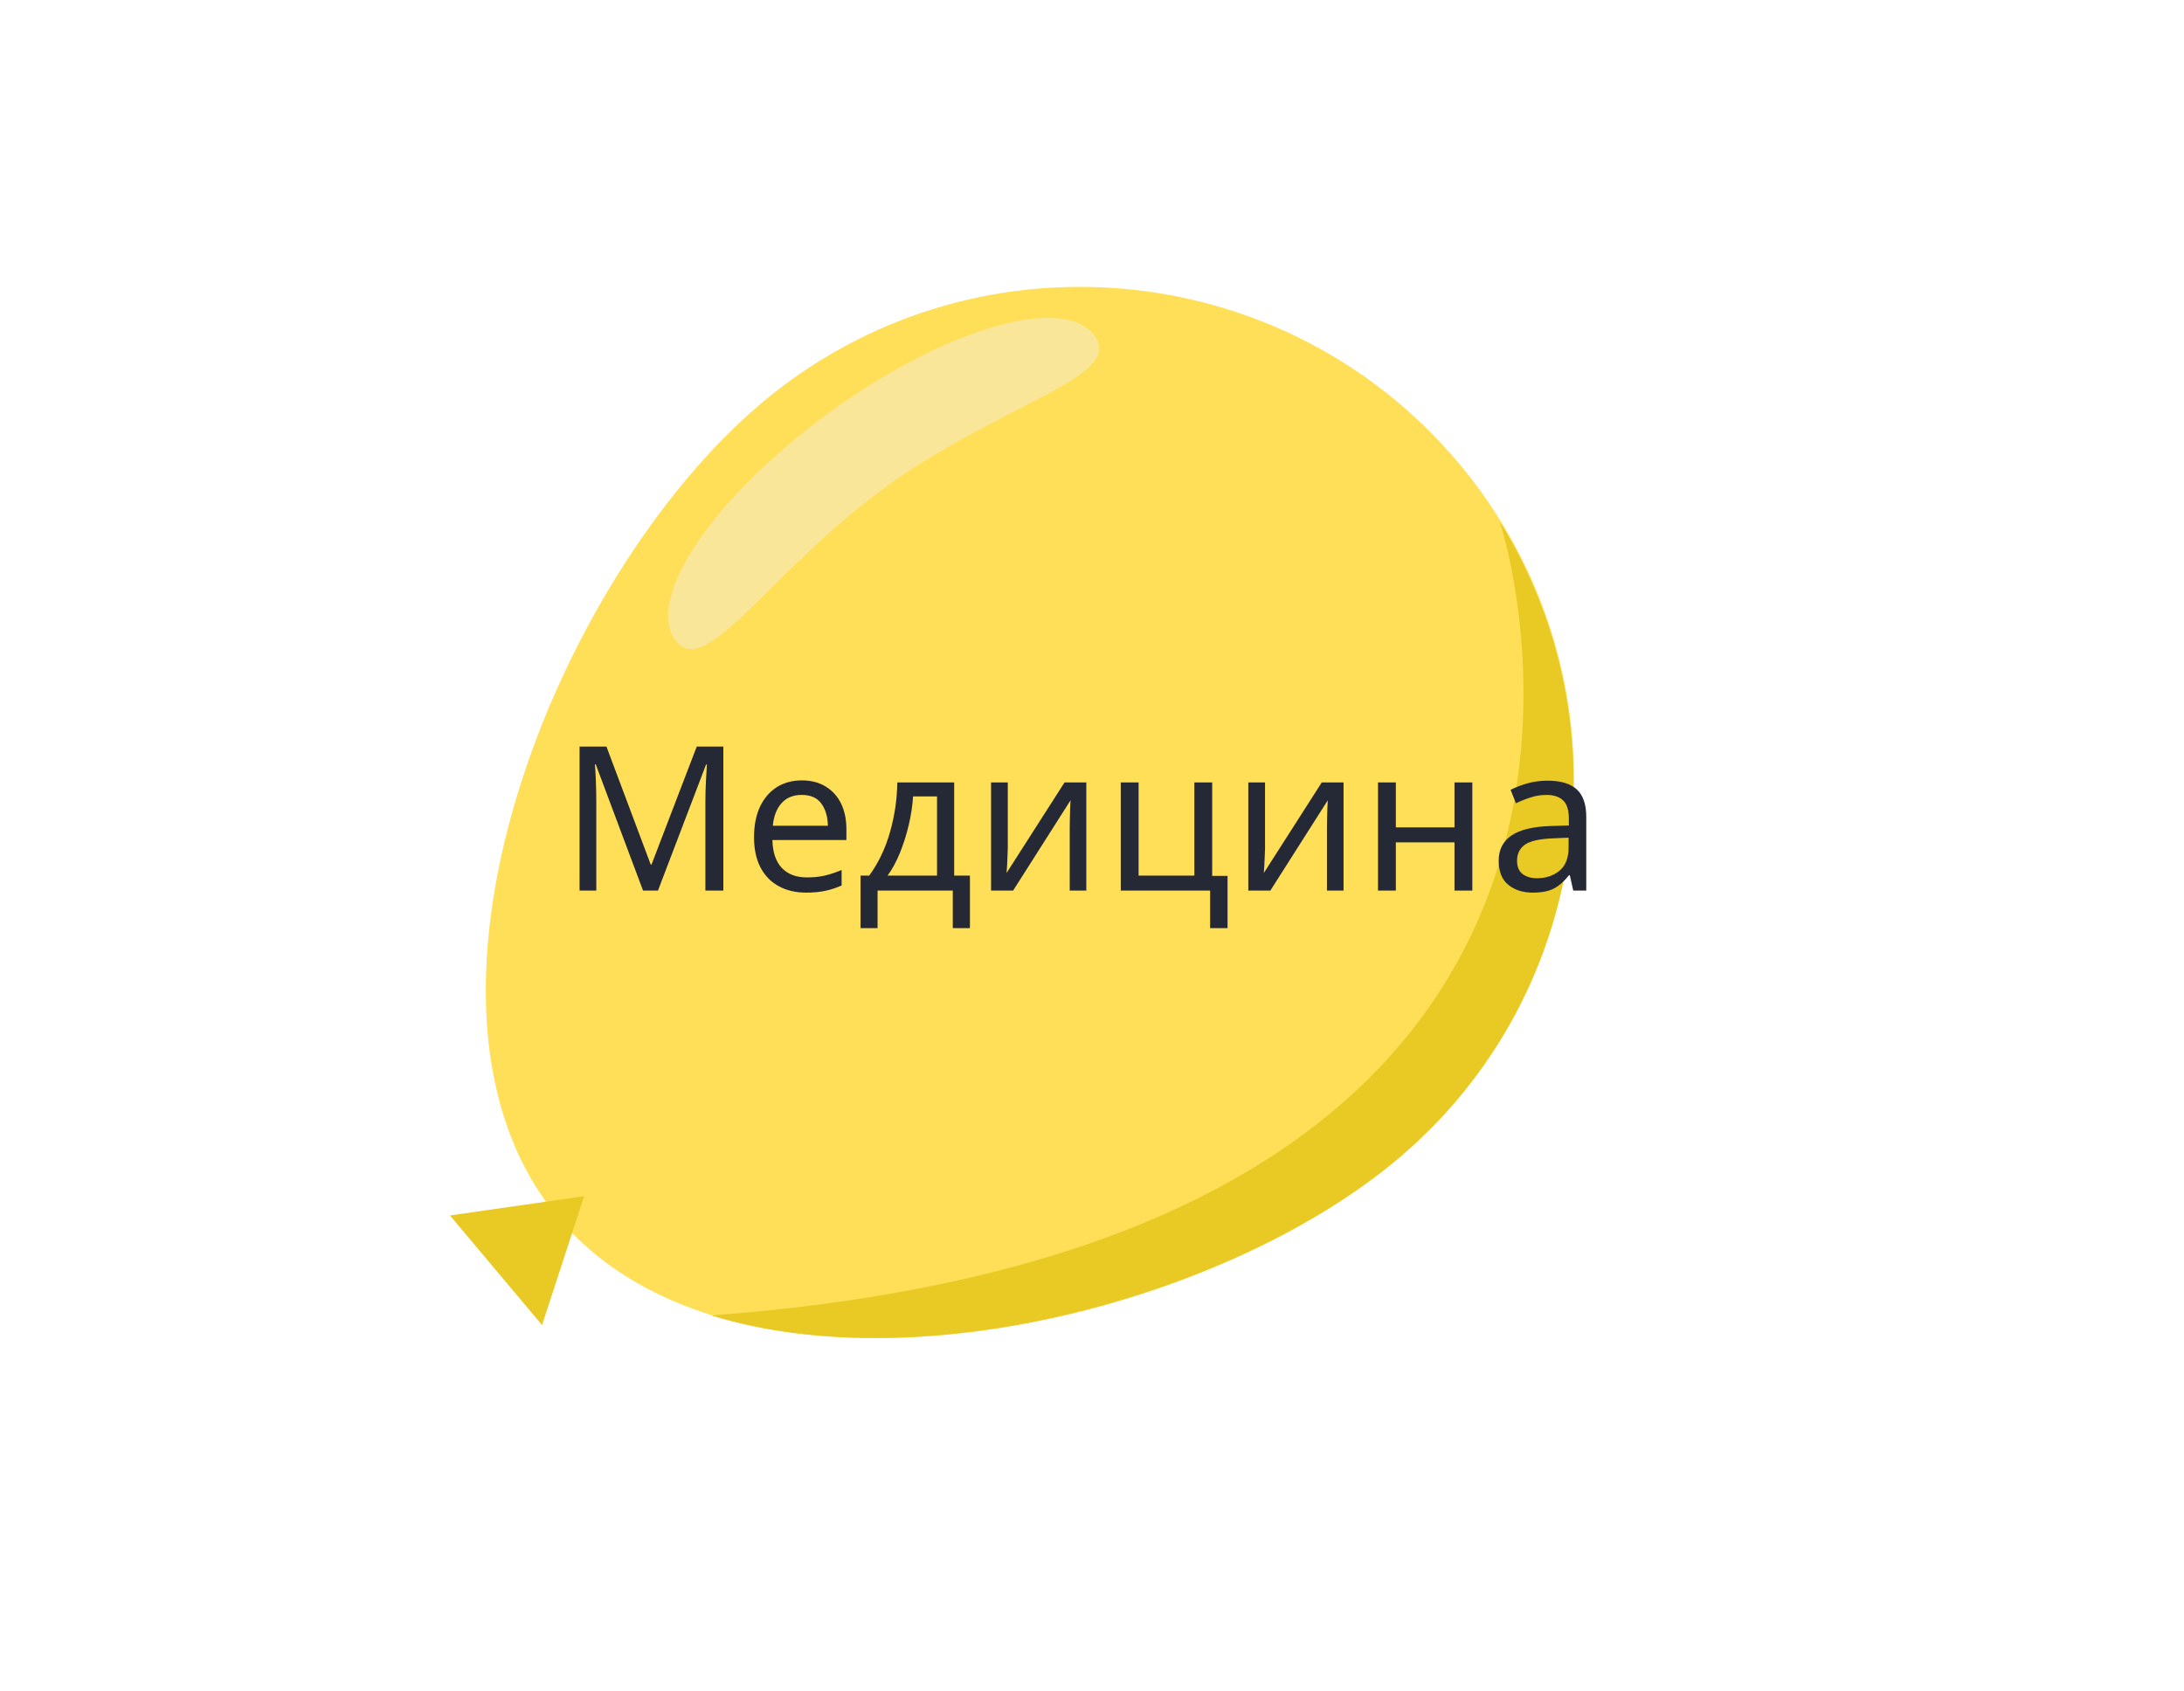
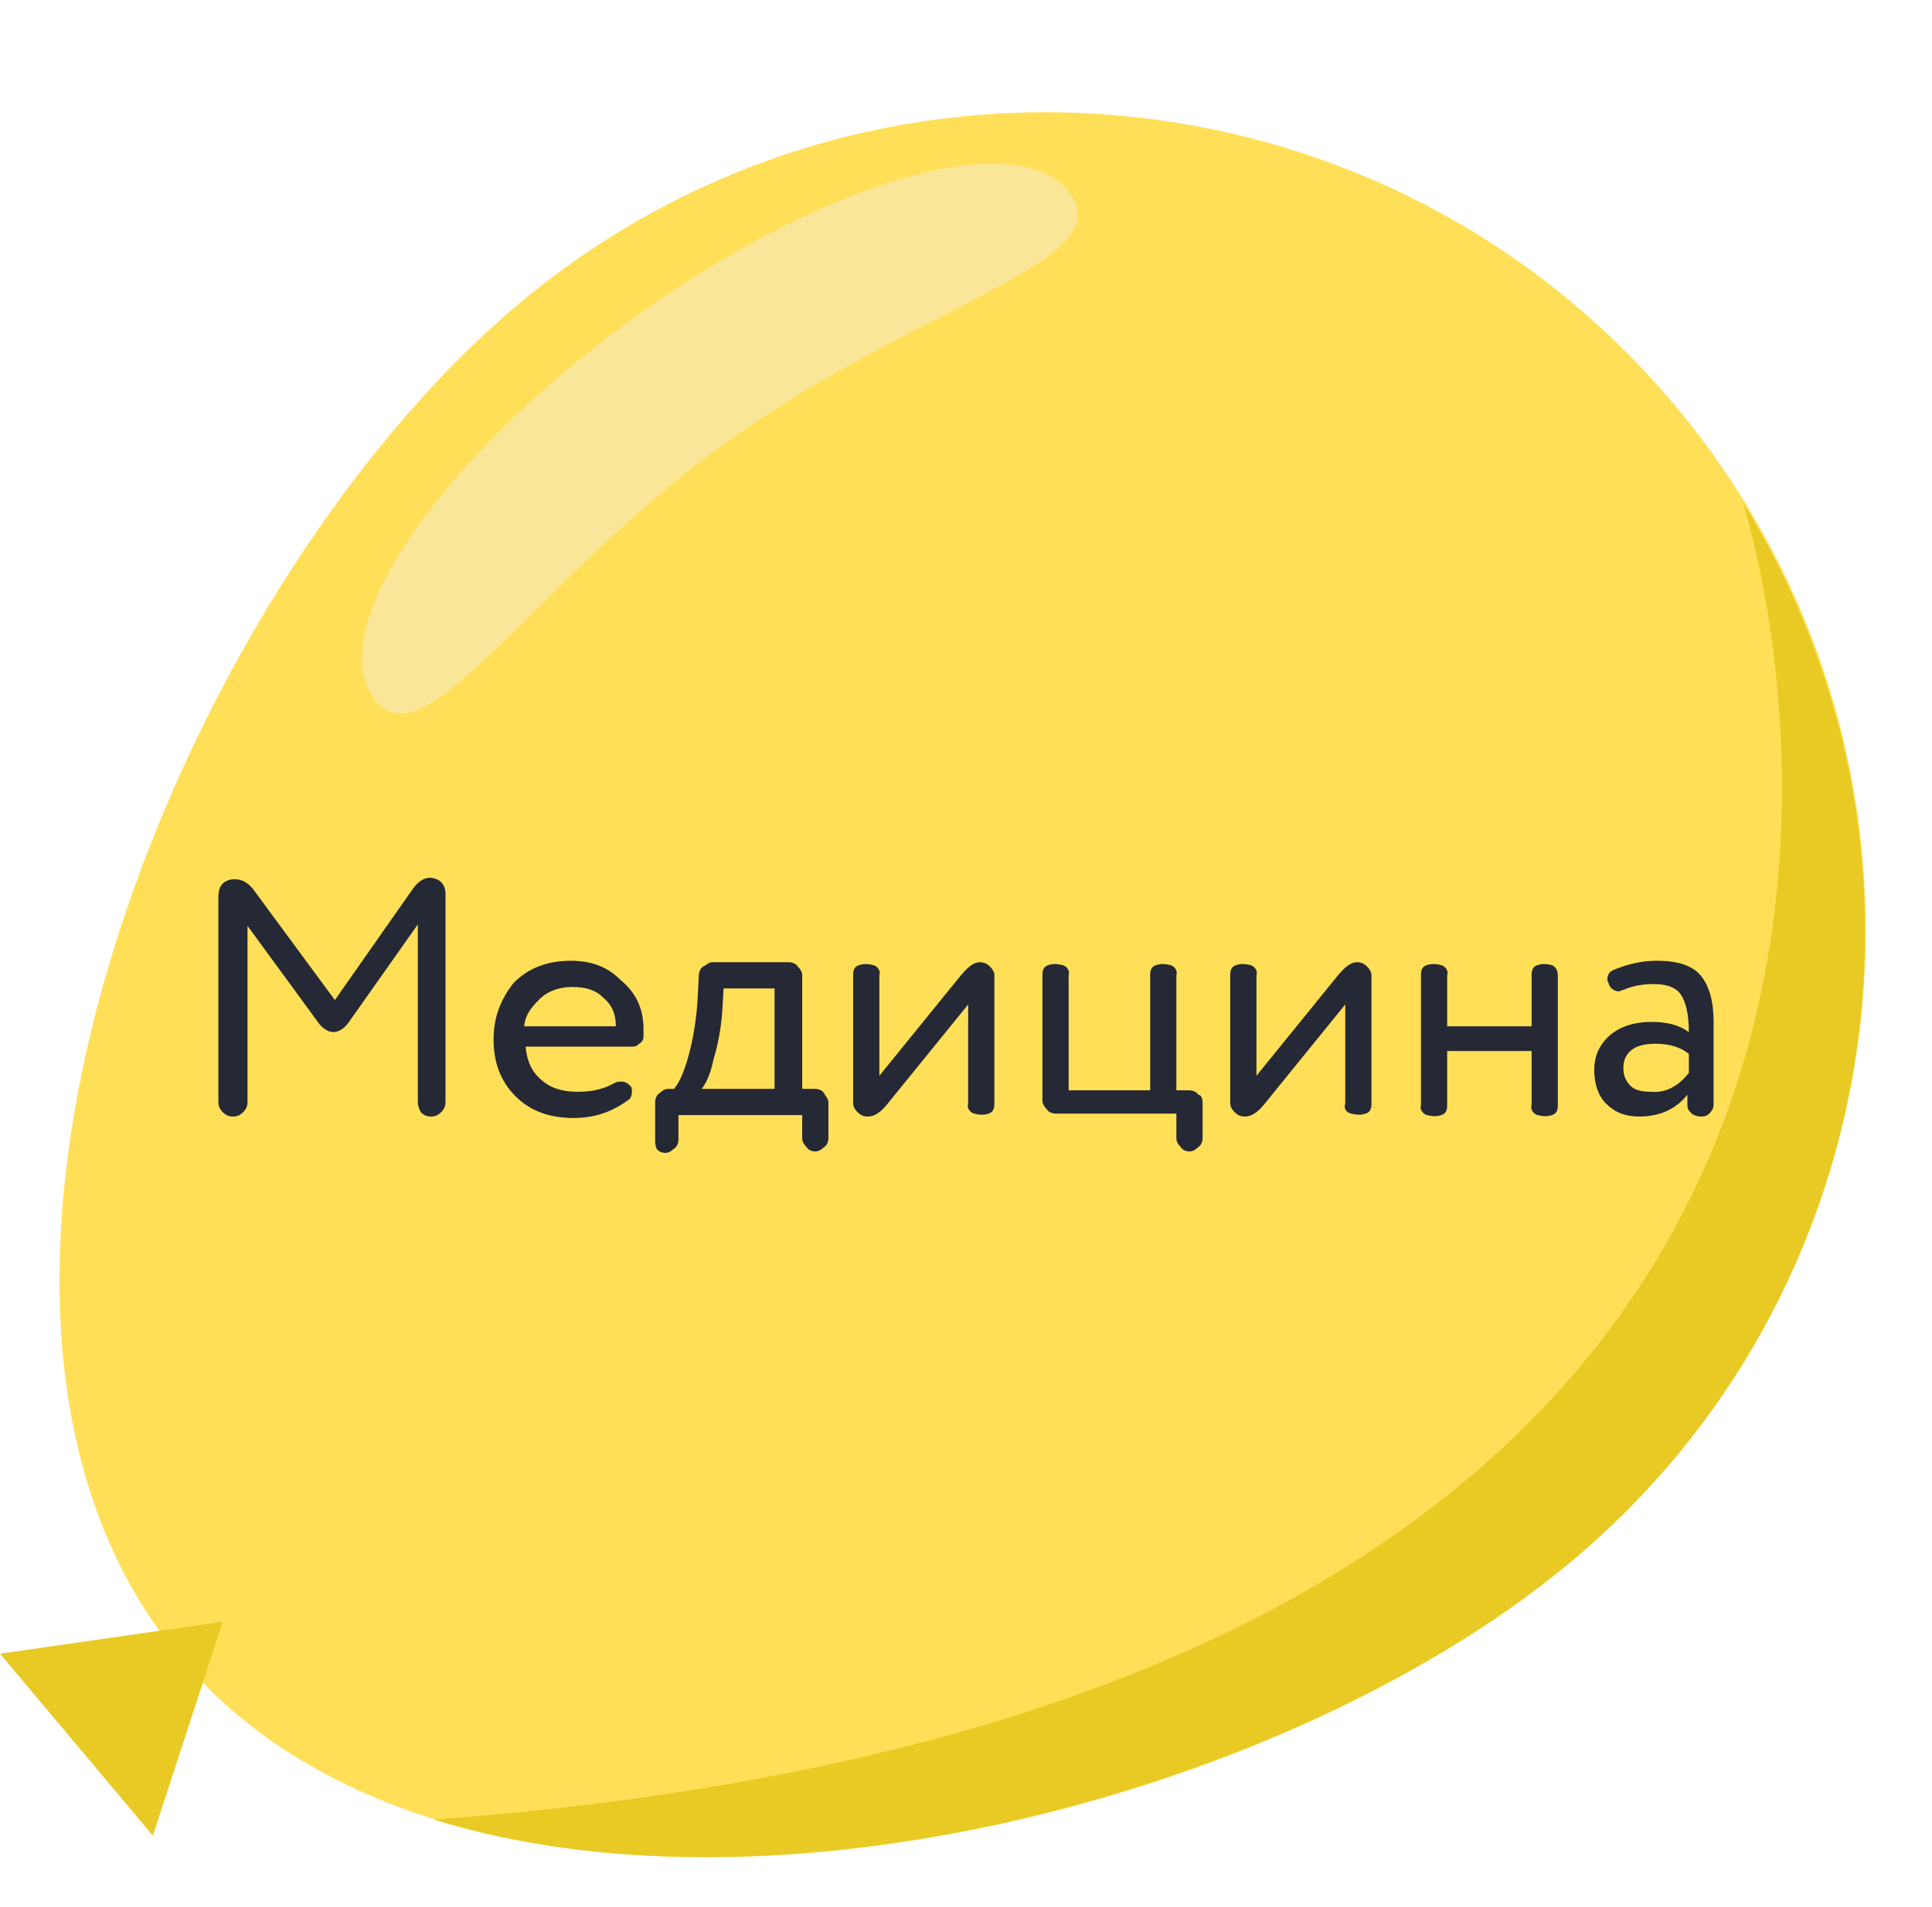
- <svg xmlns="http://www.w3.org/2000/svg" version="1.1" x="0px" y="0px" viewBox="0 0 249 192.8" enable-background="new 0 0 249 192.8" xml:space="preserve">
+ <svg xmlns="http://www.w3.org/2000/svg" version="1.1" id="Слой_1" x="0px" y="0px" viewBox="0 0 132.7 131" style="enable-background:new 0 0 132.7 131;" xml:space="preserve">
+   <style type="text/css">
+ 	.st0{fill:#FFDF57;}
+ 	.st1{fill:#E9CA25;}
+ 	.st2{fill:#F9E698;}
+ 	.st3{fill:none;}
+ 	.st4{enable-background:new    ;}
+ 	.st5{fill:#252835;}
+ </style>
  <g id="Sky">
</g>
  <g id="Clouds">
</g>
  <g id="Button">
</g>
  <g id="B_1">
</g>
  <g id="B2">
</g>
  <g id="B3">
</g>
  <g id="B4">
</g>
  <g id="B5">
</g>
  <g id="B6">
</g>
  <g id="B7">
</g>
  <g id="B8">
</g>
  <g id="B9">
</g>
  <g id="B10">
</g>
  <g id="B11">
</g>
  <g id="B12">
</g>
  <g id="B13">
</g>
  <g id="B14">
</g>
  <g id="B15">
</g>
  <g id="Head">
</g>
  <g id="B16">
</g>
  <g id="B17">
</g>
  <g id="B18">
</g>
  <g id="B19">
</g>
  <g id="B20">
</g>
  <g id="B21">
</g>
  <g id="B22">
</g>
  <g id="B23">
</g>
  <g id="B24">
</g>
  <g id="B25">
</g>
  <g id="B26">
</g>
  <g id="B27">
</g>
  <g id="B28">
</g>
  <g id="B29">
</g>
  <g id="B30">
-     <path fill="#FFDF57" d="M159.3,132.2c-23.8,20-75.6,30.5-95.6,6.7s-0.6-73,23.2-93s59.4-16.9,79.4,6.9S183.1,112.2,159.3,132.2z" />
-     <polygon fill="#E9CA25" points="66.6,136.4 51.3,138.6 61.8,151.1  " />
-     <path fill="#E9CA25" d="M159.3,132.2c21.7-18.2,26.2-49.3,11.7-72.7l0,0c0,0,27,81.8-89.9,90.5   C105.4,157.5,140.8,147.7,159.3,132.2z" />
-     <path fill="#F9E698" d="M100.9,55.6C87.7,65.2,80.4,77.7,77,73c-3.5-4.8,4.4-16.4,17.6-26s26.7-13.5,30.2-8.7   C128.3,43,114.1,46,100.9,55.6z" />
+     <path class="st0" d="M108,107.2c-23.8,20-75.6,30.5-95.6,6.7s-0.6-73,23.2-93S95,4,115,27.8S131.8,87.2,108,107.2z" />
+     <polygon class="st1" points="15.3,111.4 0,113.6 10.5,126.1  " />
+     <path class="st1" d="M108,107.2c21.7-18.2,26.2-49.3,11.7-72.7l0,0c0,0,27,81.8-89.9,90.5C54.1,132.5,89.5,122.7,108,107.2z" />
+     <path class="st2" d="M49.6,30.6C36.4,40.2,29.1,52.7,25.7,48c-3.5-4.8,4.4-16.4,17.6-26S70,8.5,73.5,13.3C77,18,62.8,21,49.6,30.6z   " />
    <g>
-       <rect x="61.9" y="85.5" fill="none" width="111" height="30.9" />
-       <text transform="matrix(1 0 0 1 63.8437 101.5516)" fill="#252835" font-family="'CirceRounded-Regular'" font-size="23">Медицина</text>
+       <rect x="10.6" y="60.5" class="st3" width="111" height="30.9" />
+       <g class="st4">
+         <path class="st5" d="M28.7,75.7V63.5l-4.8,6.8c-0.3,0.4-0.7,0.6-1,0.6s-0.7-0.2-1-0.6l-4.9-6.7v12.1c0,0.3-0.1,0.5-0.3,0.7     c-0.2,0.2-0.4,0.3-0.7,0.3c-0.3,0-0.5-0.1-0.7-0.3C15.1,76.2,15,76,15,75.7V61.6c0-0.4,0.1-0.7,0.3-0.9c0.2-0.2,0.5-0.3,0.8-0.3     c0.5,0,0.9,0.2,1.3,0.7l5.6,7.6l5.4-7.7c0.3-0.4,0.7-0.7,1.1-0.7c0.3,0,0.6,0.1,0.8,0.3s0.3,0.5,0.3,0.8v14.3     c0,0.3-0.1,0.5-0.3,0.7c-0.2,0.2-0.4,0.3-0.7,0.3c-0.3,0-0.5-0.1-0.7-0.3C28.8,76.2,28.7,76,28.7,75.7z" />
+         <path class="st5" d="M44.2,70.7c0,0.3,0,0.4,0,0.5c0,0.2-0.1,0.4-0.3,0.5c-0.2,0.2-0.3,0.2-0.5,0.2h-7.3c0.1,1,0.4,1.7,1.1,2.3     s1.5,0.8,2.5,0.8c1,0,1.8-0.2,2.5-0.6c0.2-0.1,0.3-0.1,0.5-0.1c0.2,0,0.4,0.1,0.6,0.3c0.1,0.1,0.1,0.2,0.1,0.4     c0,0.3-0.1,0.5-0.3,0.6c-1.1,0.8-2.3,1.2-3.7,1.2c-1.7,0-3-0.5-4-1.5c-1-1-1.5-2.3-1.5-3.9c0-1.5,0.5-2.8,1.4-3.9     c1-1,2.3-1.5,3.9-1.5c1.4,0,2.5,0.4,3.4,1.3C43.7,68.2,44.2,69.3,44.2,70.7z M36,70.5h6.3c0-0.9-0.3-1.5-0.9-2     c-0.5-0.5-1.2-0.7-2.1-0.7c-0.9,0-1.7,0.3-2.2,0.8S36.1,69.6,36,70.5z" />
+         <path class="st5" d="M55,76.6h-8.4v1.7c0,0.2-0.1,0.5-0.3,0.6c-0.2,0.2-0.4,0.3-0.6,0.3c-0.2,0-0.5-0.1-0.6-0.3     C45,78.7,45,78.5,45,78.2v-2.5c0-0.2,0.1-0.5,0.3-0.6c0.2-0.2,0.4-0.3,0.6-0.3h0.4c0.4-0.5,0.7-1.2,1-2.3     c0.3-1.1,0.5-2.3,0.6-3.6l0.1-1.9c0-0.2,0.1-0.5,0.3-0.6s0.4-0.3,0.6-0.3h5.3c0.2,0,0.5,0.1,0.6,0.3c0.2,0.2,0.3,0.4,0.3,0.6v7.8     h0.9c0.2,0,0.5,0.1,0.6,0.3s0.3,0.4,0.3,0.6v2.5c0,0.2-0.1,0.5-0.3,0.6c-0.2,0.2-0.4,0.3-0.6,0.3c-0.2,0-0.5-0.1-0.6-0.3     c-0.2-0.2-0.3-0.4-0.3-0.6V76.6z M48.2,74.8h5v-6.9h-3.5l-0.1,1.7c-0.1,1.2-0.3,2.2-0.6,3.2C48.8,73.8,48.5,74.4,48.2,74.8z" />
+         <path class="st5" d="M68.3,67v8.8c0,0.4-0.1,0.6-0.4,0.7c-0.3,0.1-0.6,0.1-1,0c-0.3-0.1-0.5-0.4-0.4-0.7V69l-5.6,6.9     c-0.5,0.6-0.9,0.8-1.3,0.8c-0.3,0-0.5-0.1-0.7-0.3c-0.2-0.2-0.3-0.4-0.3-0.6V67c0-0.4,0.1-0.6,0.4-0.7c0.3-0.1,0.6-0.1,1,0     c0.3,0.1,0.5,0.4,0.4,0.7v6.9l5.6-6.9c0.5-0.6,0.9-0.9,1.3-0.9c0.3,0,0.5,0.1,0.7,0.3C68.2,66.6,68.3,66.8,68.3,67z" />
+         <path class="st5" d="M82.6,75.7v2.5c0,0.2-0.1,0.5-0.3,0.6c-0.2,0.2-0.4,0.3-0.6,0.3c-0.2,0-0.5-0.1-0.6-0.3     c-0.2-0.2-0.3-0.4-0.3-0.6v-1.7h-8.3c-0.2,0-0.5-0.1-0.6-0.3c-0.2-0.2-0.3-0.4-0.3-0.6V67c0-0.4,0.1-0.6,0.4-0.7     c0.3-0.1,0.6-0.1,1,0c0.3,0.1,0.5,0.4,0.4,0.7v7.9H79V67c0-0.4,0.1-0.6,0.4-0.7c0.3-0.1,0.6-0.1,1,0c0.3,0.1,0.5,0.4,0.4,0.7v7.9     h0.9c0.2,0,0.5,0.1,0.6,0.3C82.5,75.2,82.6,75.5,82.6,75.7z" />
+         <path class="st5" d="M94.2,67v8.8c0,0.4-0.1,0.6-0.4,0.7c-0.3,0.1-0.6,0.1-1,0s-0.5-0.4-0.4-0.7V69l-5.6,6.9     c-0.5,0.6-0.9,0.8-1.3,0.8c-0.3,0-0.5-0.1-0.7-0.3c-0.2-0.2-0.3-0.4-0.3-0.6V67c0-0.4,0.1-0.6,0.4-0.7c0.3-0.1,0.6-0.1,1,0     c0.3,0.1,0.5,0.4,0.4,0.7v6.9l5.6-6.9c0.5-0.6,0.9-0.9,1.3-0.9c0.3,0,0.5,0.1,0.7,0.3C94.1,66.6,94.2,66.8,94.2,67z" />
+         <path class="st5" d="M107,67v8.9c0,0.4-0.1,0.6-0.4,0.7s-0.6,0.1-1,0c-0.3-0.1-0.5-0.4-0.4-0.7v-3.7h-5.8v3.7     c0,0.4-0.1,0.6-0.4,0.7c-0.3,0.1-0.6,0.1-1,0c-0.3-0.1-0.5-0.4-0.4-0.7V67c0-0.4,0.1-0.6,0.4-0.7c0.3-0.1,0.6-0.1,1,0     c0.3,0.1,0.5,0.4,0.4,0.7v3.5h5.8V67c0-0.4,0.1-0.6,0.4-0.7c0.3-0.1,0.6-0.1,1,0C106.8,66.4,107,66.6,107,67z" />
+         <path class="st5" d="M109.5,73.5c0-1,0.4-1.8,1.1-2.4c0.7-0.6,1.7-0.9,2.8-0.9c1.1,0,1.9,0.2,2.6,0.7c0-1.2-0.2-2-0.5-2.5     s-0.9-0.8-1.9-0.8c-0.7,0-1.4,0.1-2.1,0.4c-0.1,0-0.2,0.1-0.3,0.1c-0.3,0-0.6-0.2-0.7-0.5c0-0.1-0.1-0.2-0.1-0.3     c0-0.4,0.2-0.6,0.5-0.7c1-0.4,1.9-0.6,2.9-0.6c1.4,0,2.4,0.3,3,1c0.6,0.7,0.9,1.8,0.9,3.2v5.7c0,0.2-0.1,0.4-0.3,0.6     c-0.2,0.2-0.4,0.2-0.6,0.2s-0.5-0.1-0.6-0.2c-0.2-0.2-0.3-0.3-0.3-0.6v-0.7c-0.8,1-1.9,1.5-3.3,1.5c-1,0-1.7-0.3-2.3-0.9     C109.8,75.3,109.5,74.5,109.5,73.5z M116,73.7v-1.3c-0.6-0.5-1.4-0.7-2.3-0.7c-0.6,0-1.2,0.1-1.6,0.4c-0.4,0.3-0.6,0.7-0.6,1.3     c0,0.5,0.2,0.9,0.5,1.2s0.8,0.4,1.4,0.4C114.4,75.1,115.3,74.6,116,73.7z" />
+       </g>
    </g>
  </g>
  <g id="B31">
</g>
  <g id="B32">
</g>
  <g id="B33">
</g>
</svg>
